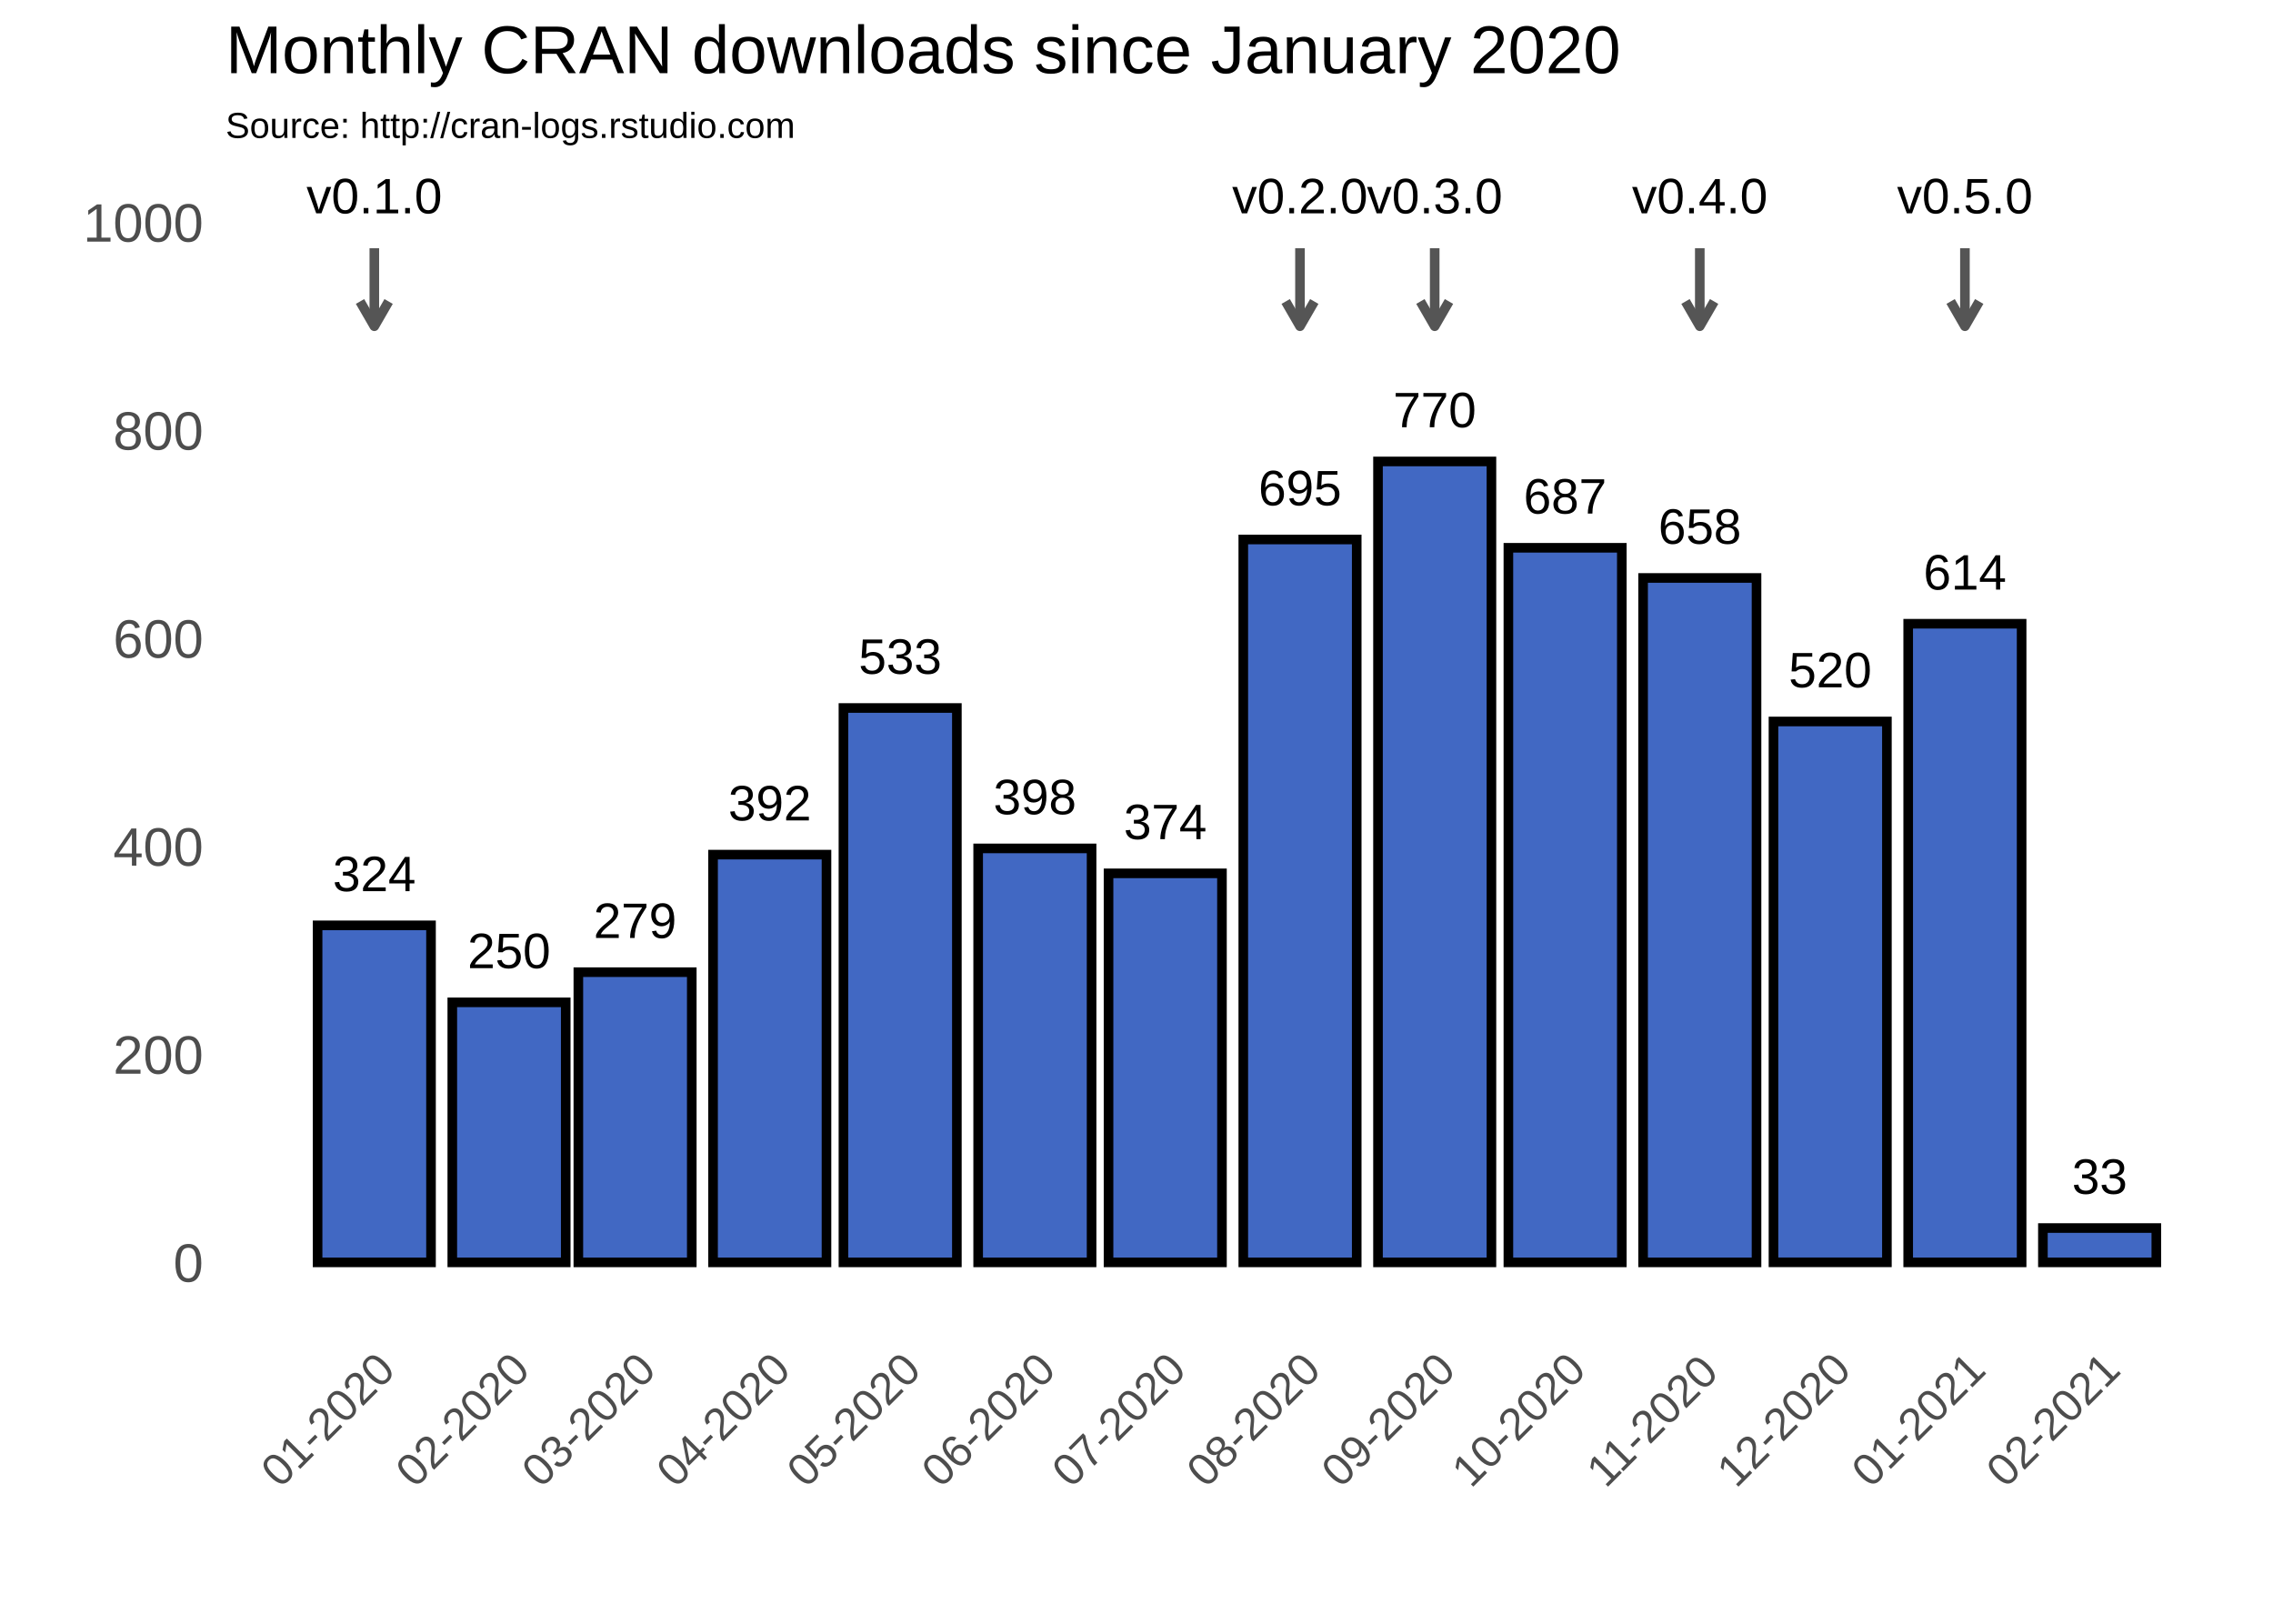
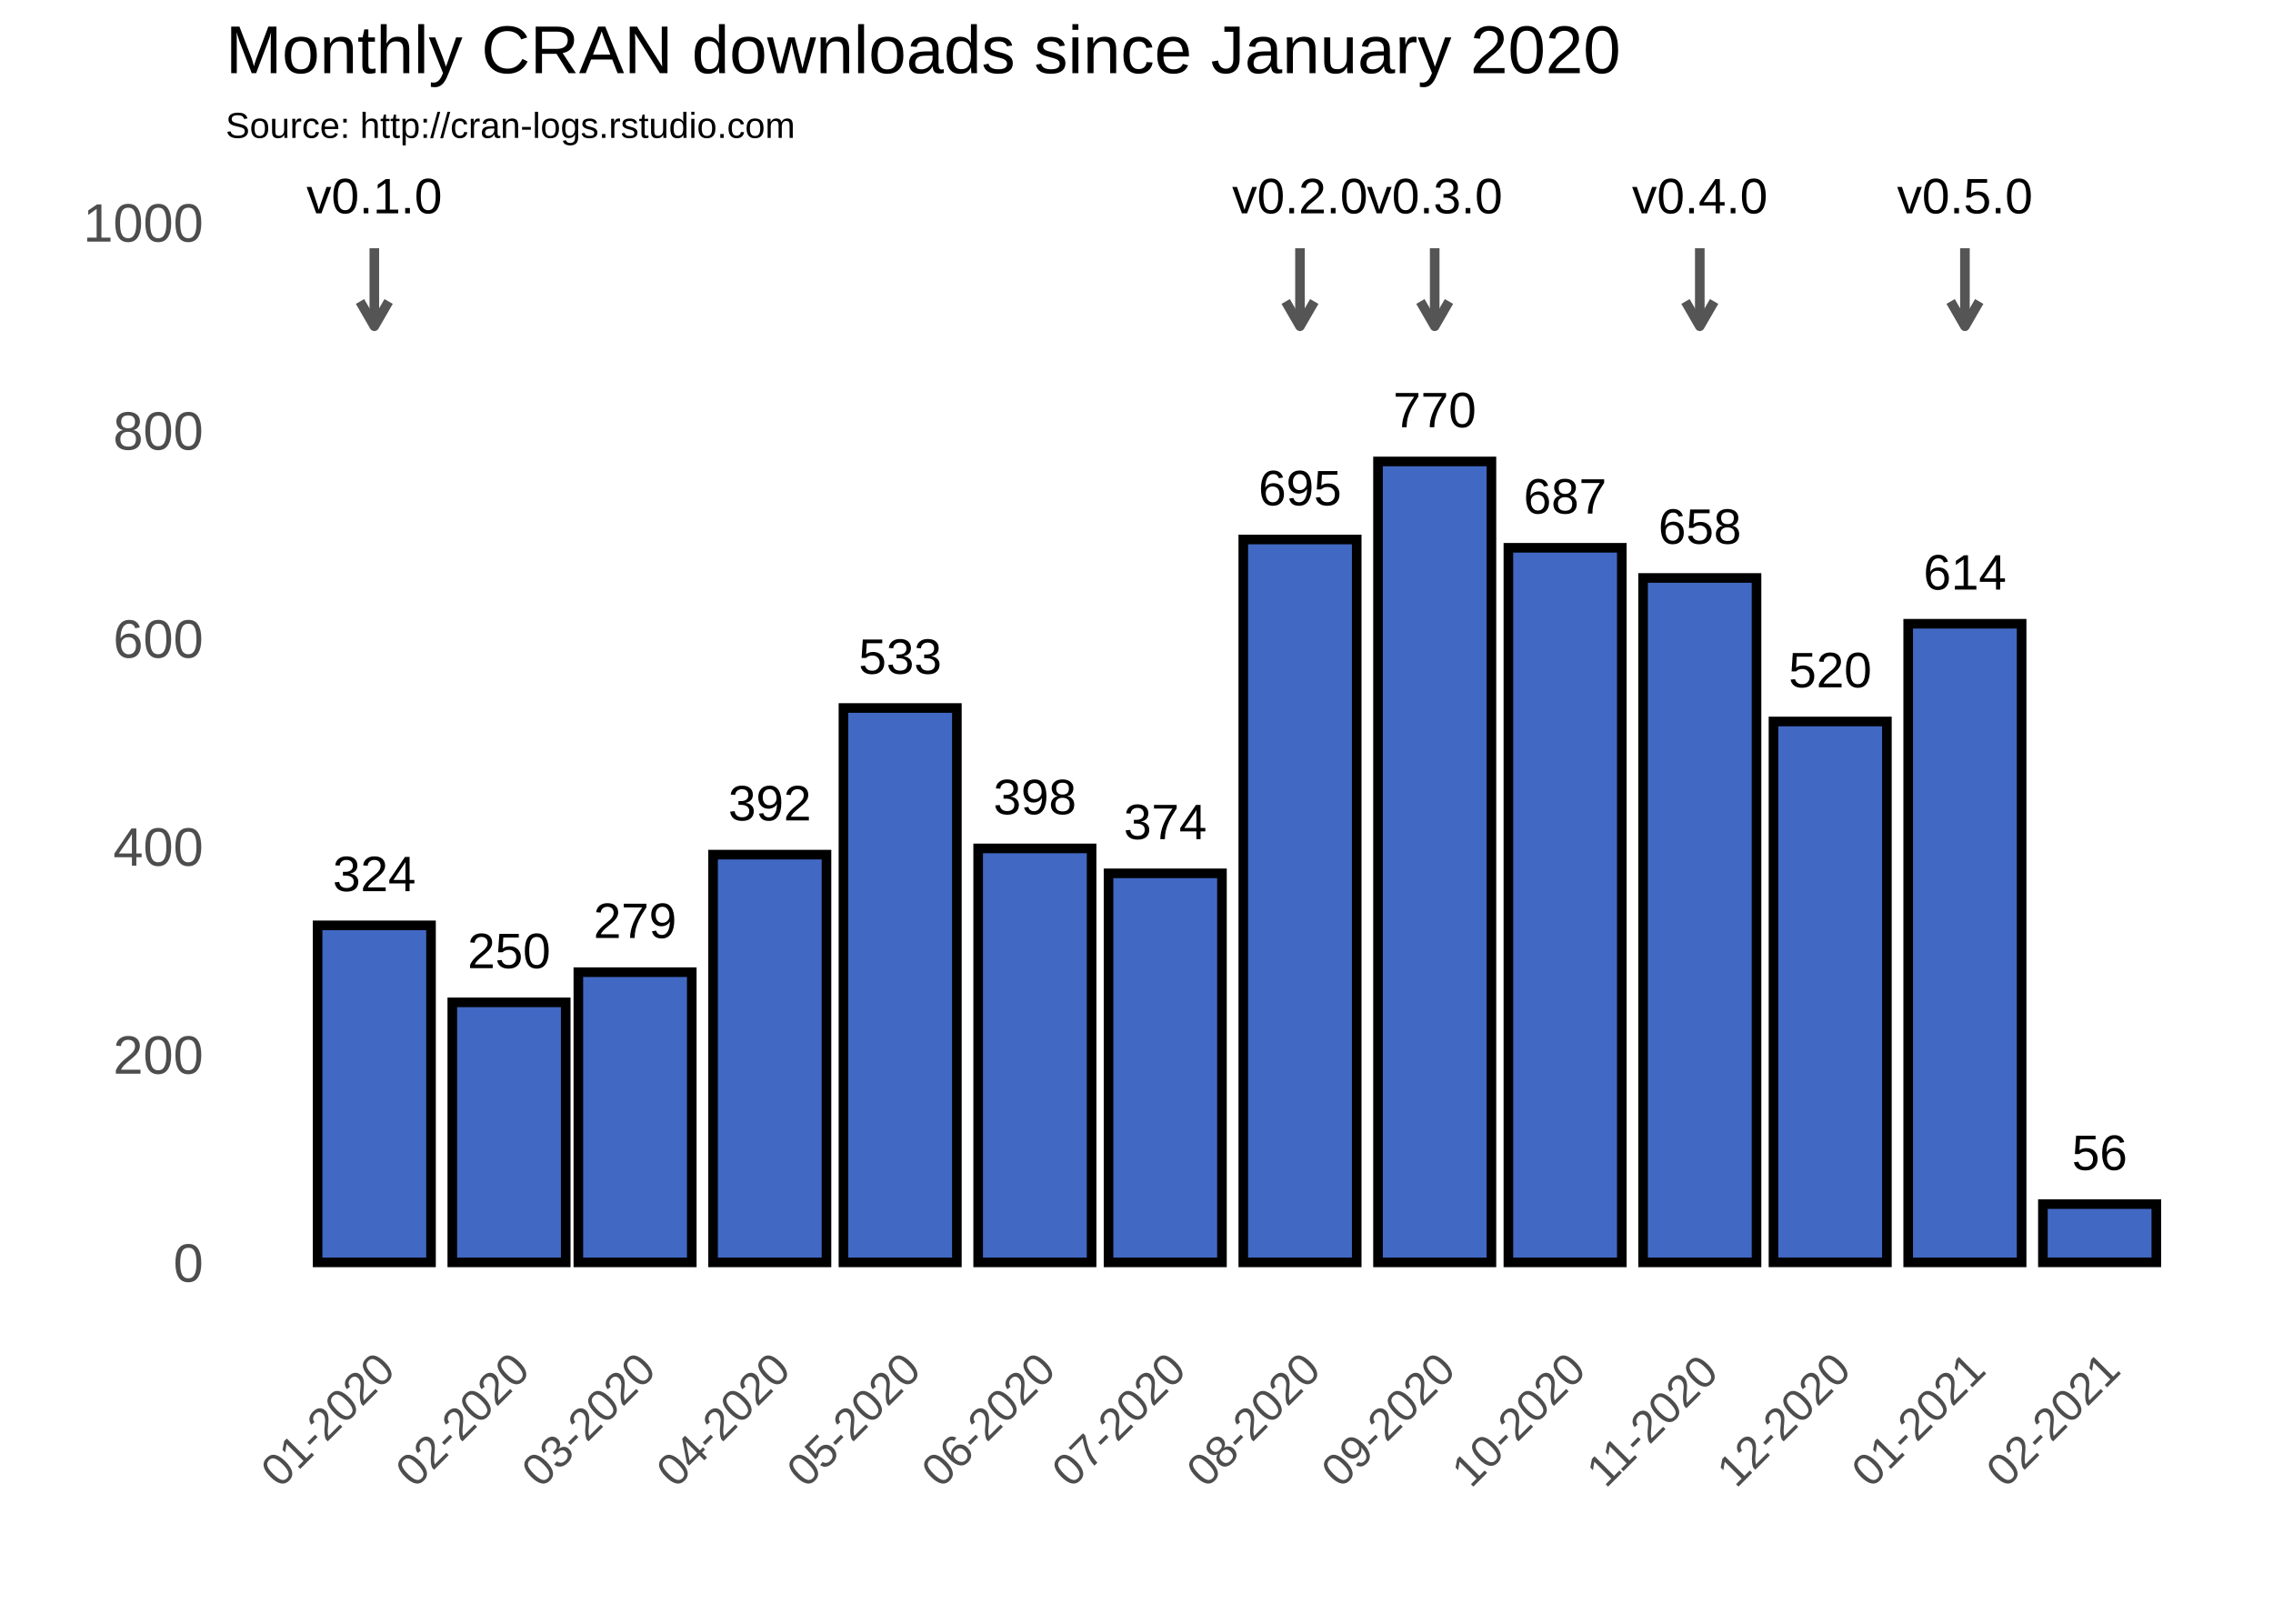
<svg xmlns="http://www.w3.org/2000/svg" viewBox="0 0 504.00 360.00">
  <defs>
    <style type="text/css">
    line, polyline, polygon, path, rect, circle {
      fill: none;
      stroke: #000000;
      stroke-linecap: round;
      stroke-linejoin: round;
      stroke-miterlimit: 10.00;
    }
  </style>
  </defs>
  <rect width="100%" height="100%" style="stroke: none; fill: #FFFFFF;" />
  <rect x="0.00" y="0" width="504.00" height="360.00" style="stroke-width: 1.07; stroke: #FFFFFF; fill: #FFFFFF;" />
  <defs>
    <clipPath id="cpNTAuMDN8NDk4LjUyfDI5MS40MXwzNy43NA==">
      <rect x="50.03" y="37.74" width="448.49" height="253.67" />
    </clipPath>
  </defs>
  <polyline points="50.03,256.82 498.52,256.82 " style="stroke-width: 0.53; stroke: #FFFFFF; stroke-linecap: butt;" clip-path="url(#cpNTAuMDN8NDk4LjUyfDI5MS40MXwzNy43NA==)" />
  <polyline points="50.03,210.70 498.52,210.70 " style="stroke-width: 0.53; stroke: #FFFFFF; stroke-linecap: butt;" clip-path="url(#cpNTAuMDN8NDk4LjUyfDI5MS40MXwzNy43NA==)" />
  <polyline points="50.03,164.58 498.52,164.58 " style="stroke-width: 0.53; stroke: #FFFFFF; stroke-linecap: butt;" clip-path="url(#cpNTAuMDN8NDk4LjUyfDI5MS40MXwzNy43NA==)" />
  <polyline points="50.03,118.45 498.52,118.45 " style="stroke-width: 0.53; stroke: #FFFFFF; stroke-linecap: butt;" clip-path="url(#cpNTAuMDN8NDk4LjUyfDI5MS40MXwzNy43NA==)" />
  <polyline points="50.03,72.33 498.52,72.33 " style="stroke-width: 0.53; stroke: #FFFFFF; stroke-linecap: butt;" clip-path="url(#cpNTAuMDN8NDk4LjUyfDI5MS40MXwzNy43NA==)" />
  <polyline points="53.12,291.41 53.12,37.74 " style="stroke-width: 0.53; stroke: #FFFFFF; stroke-linecap: butt;" clip-path="url(#cpNTAuMDN8NDk4LjUyfDI5MS40MXwzNy43NA==)" />
  <polyline points="68.06,291.41 68.06,37.74 " style="stroke-width: 0.53; stroke: #FFFFFF; stroke-linecap: butt;" clip-path="url(#cpNTAuMDN8NDk4LjUyfDI5MS40MXwzNy43NA==)" />
  <polyline points="97.93,291.41 97.93,37.74 " style="stroke-width: 0.53; stroke: #FFFFFF; stroke-linecap: butt;" clip-path="url(#cpNTAuMDN8NDk4LjUyfDI5MS40MXwzNy43NA==)" />
  <polyline points="126.84,291.41 126.84,37.74 " style="stroke-width: 0.53; stroke: #FFFFFF; stroke-linecap: butt;" clip-path="url(#cpNTAuMDN8NDk4LjUyfDI5MS40MXwzNy43NA==)" />
  <polyline points="155.75,291.41 155.75,37.74 " style="stroke-width: 0.53; stroke: #FFFFFF; stroke-linecap: butt;" clip-path="url(#cpNTAuMDN8NDk4LjUyfDI5MS40MXwzNy43NA==)" />
  <polyline points="185.14,291.41 185.14,37.74 " style="stroke-width: 0.53; stroke: #FFFFFF; stroke-linecap: butt;" clip-path="url(#cpNTAuMDN8NDk4LjUyfDI5MS40MXwzNy43NA==)" />
  <polyline points="214.53,291.41 214.53,37.74 " style="stroke-width: 0.53; stroke: #FFFFFF; stroke-linecap: butt;" clip-path="url(#cpNTAuMDN8NDk4LjUyfDI5MS40MXwzNy43NA==)" />
  <polyline points="243.92,291.41 243.92,37.74 " style="stroke-width: 0.53; stroke: #FFFFFF; stroke-linecap: butt;" clip-path="url(#cpNTAuMDN8NDk4LjUyfDI5MS40MXwzNy43NA==)" />
  <polyline points="273.31,291.41 273.31,37.74 " style="stroke-width: 0.53; stroke: #FFFFFF; stroke-linecap: butt;" clip-path="url(#cpNTAuMDN8NDk4LjUyfDI5MS40MXwzNy43NA==)" />
  <polyline points="303.19,291.41 303.19,37.74 " style="stroke-width: 0.53; stroke: #FFFFFF; stroke-linecap: butt;" clip-path="url(#cpNTAuMDN8NDk4LjUyfDI5MS40MXwzNy43NA==)" />
  <polyline points="332.58,291.41 332.58,37.74 " style="stroke-width: 0.53; stroke: #FFFFFF; stroke-linecap: butt;" clip-path="url(#cpNTAuMDN8NDk4LjUyfDI5MS40MXwzNy43NA==)" />
  <polyline points="361.97,291.41 361.97,37.74 " style="stroke-width: 0.53; stroke: #FFFFFF; stroke-linecap: butt;" clip-path="url(#cpNTAuMDN8NDk4LjUyfDI5MS40MXwzNy43NA==)" />
  <polyline points="391.36,291.41 391.36,37.74 " style="stroke-width: 0.53; stroke: #FFFFFF; stroke-linecap: butt;" clip-path="url(#cpNTAuMDN8NDk4LjUyfDI5MS40MXwzNy43NA==)" />
  <polyline points="420.75,291.41 420.75,37.74 " style="stroke-width: 0.53; stroke: #FFFFFF; stroke-linecap: butt;" clip-path="url(#cpNTAuMDN8NDk4LjUyfDI5MS40MXwzNy43NA==)" />
  <polyline points="450.62,291.41 450.62,37.74 " style="stroke-width: 0.53; stroke: #FFFFFF; stroke-linecap: butt;" clip-path="url(#cpNTAuMDN8NDk4LjUyfDI5MS40MXwzNy43NA==)" />
  <polyline points="480.50,291.41 480.50,37.74 " style="stroke-width: 0.53; stroke: #FFFFFF; stroke-linecap: butt;" clip-path="url(#cpNTAuMDN8NDk4LjUyfDI5MS40MXwzNy43NA==)" />
  <polyline points="495.43,291.41 495.43,37.74 " style="stroke-width: 0.53; stroke: #FFFFFF; stroke-linecap: butt;" clip-path="url(#cpNTAuMDN8NDk4LjUyfDI5MS40MXwzNy43NA==)" />
  <polyline points="50.03,279.88 498.52,279.88 " style="stroke-width: 1.07; stroke: #FFFFFF; stroke-linecap: butt;" clip-path="url(#cpNTAuMDN8NDk4LjUyfDI5MS40MXwzNy43NA==)" />
  <polyline points="50.03,233.76 498.52,233.76 " style="stroke-width: 1.07; stroke: #FFFFFF; stroke-linecap: butt;" clip-path="url(#cpNTAuMDN8NDk4LjUyfDI5MS40MXwzNy43NA==)" />
  <polyline points="50.03,187.64 498.52,187.64 " style="stroke-width: 1.07; stroke: #FFFFFF; stroke-linecap: butt;" clip-path="url(#cpNTAuMDN8NDk4LjUyfDI5MS40MXwzNy43NA==)" />
  <polyline points="50.03,141.51 498.52,141.51 " style="stroke-width: 1.07; stroke: #FFFFFF; stroke-linecap: butt;" clip-path="url(#cpNTAuMDN8NDk4LjUyfDI5MS40MXwzNy43NA==)" />
  <polyline points="50.03,95.39 498.52,95.39 " style="stroke-width: 1.07; stroke: #FFFFFF; stroke-linecap: butt;" clip-path="url(#cpNTAuMDN8NDk4LjUyfDI5MS40MXwzNy43NA==)" />
  <polyline points="50.03,49.27 498.52,49.27 " style="stroke-width: 1.07; stroke: #FFFFFF; stroke-linecap: butt;" clip-path="url(#cpNTAuMDN8NDk4LjUyfDI5MS40MXwzNy43NA==)" />
  <polyline points="83.00,291.41 83.00,37.74 " style="stroke-width: 1.07; stroke: #FFFFFF; stroke-linecap: butt;" clip-path="url(#cpNTAuMDN8NDk4LjUyfDI5MS40MXwzNy43NA==)" />
  <polyline points="112.87,291.41 112.87,37.74 " style="stroke-width: 1.07; stroke: #FFFFFF; stroke-linecap: butt;" clip-path="url(#cpNTAuMDN8NDk4LjUyfDI5MS40MXwzNy43NA==)" />
  <polyline points="140.81,291.41 140.81,37.74 " style="stroke-width: 1.07; stroke: #FFFFFF; stroke-linecap: butt;" clip-path="url(#cpNTAuMDN8NDk4LjUyfDI5MS40MXwzNy43NA==)" />
  <polyline points="170.69,291.41 170.69,37.74 " style="stroke-width: 1.07; stroke: #FFFFFF; stroke-linecap: butt;" clip-path="url(#cpNTAuMDN8NDk4LjUyfDI5MS40MXwzNy43NA==)" />
  <polyline points="199.60,291.41 199.60,37.74 " style="stroke-width: 1.07; stroke: #FFFFFF; stroke-linecap: butt;" clip-path="url(#cpNTAuMDN8NDk4LjUyfDI5MS40MXwzNy43NA==)" />
  <polyline points="229.47,291.41 229.47,37.74 " style="stroke-width: 1.07; stroke: #FFFFFF; stroke-linecap: butt;" clip-path="url(#cpNTAuMDN8NDk4LjUyfDI5MS40MXwzNy43NA==)" />
  <polyline points="258.38,291.41 258.38,37.74 " style="stroke-width: 1.07; stroke: #FFFFFF; stroke-linecap: butt;" clip-path="url(#cpNTAuMDN8NDk4LjUyfDI5MS40MXwzNy43NA==)" />
  <polyline points="288.25,291.41 288.25,37.74 " style="stroke-width: 1.07; stroke: #FFFFFF; stroke-linecap: butt;" clip-path="url(#cpNTAuMDN8NDk4LjUyfDI5MS40MXwzNy43NA==)" />
  <polyline points="318.12,291.41 318.12,37.74 " style="stroke-width: 1.07; stroke: #FFFFFF; stroke-linecap: butt;" clip-path="url(#cpNTAuMDN8NDk4LjUyfDI5MS40MXwzNy43NA==)" />
  <polyline points="347.03,291.41 347.03,37.74 " style="stroke-width: 1.07; stroke: #FFFFFF; stroke-linecap: butt;" clip-path="url(#cpNTAuMDN8NDk4LjUyfDI5MS40MXwzNy43NA==)" />
  <polyline points="376.90,291.41 376.90,37.74 " style="stroke-width: 1.07; stroke: #FFFFFF; stroke-linecap: butt;" clip-path="url(#cpNTAuMDN8NDk4LjUyfDI5MS40MXwzNy43NA==)" />
  <polyline points="405.81,291.41 405.81,37.74 " style="stroke-width: 1.07; stroke: #FFFFFF; stroke-linecap: butt;" clip-path="url(#cpNTAuMDN8NDk4LjUyfDI5MS40MXwzNy43NA==)" />
  <polyline points="435.69,291.41 435.69,37.74 " style="stroke-width: 1.07; stroke: #FFFFFF; stroke-linecap: butt;" clip-path="url(#cpNTAuMDN8NDk4LjUyfDI5MS40MXwzNy43NA==)" />
  <polyline points="465.56,291.41 465.56,37.74 " style="stroke-width: 1.07; stroke: #FFFFFF; stroke-linecap: butt;" clip-path="url(#cpNTAuMDN8NDk4LjUyfDI5MS40MXwzNy43NA==)" />
  <rect x="70.42" y="205.16" width="25.15" height="74.72" style="stroke-width: 2.13; stroke-linecap: square; stroke-linejoin: miter; fill: #4168C3;" clip-path="url(#cpNTAuMDN8NDk4LjUyfDI5MS40MXwzNy43NA==)" />
  <rect x="100.29" y="222.23" width="25.15" height="57.65" style="stroke-width: 2.13; stroke-linecap: square; stroke-linejoin: miter; fill: #4168C3;" clip-path="url(#cpNTAuMDN8NDk4LjUyfDI5MS40MXwzNy43NA==)" />
  <rect x="128.24" y="215.54" width="25.15" height="64.34" style="stroke-width: 2.13; stroke-linecap: square; stroke-linejoin: miter; fill: #4168C3;" clip-path="url(#cpNTAuMDN8NDk4LjUyfDI5MS40MXwzNy43NA==)" />
  <rect x="158.11" y="189.48" width="25.15" height="90.40" style="stroke-width: 2.13; stroke-linecap: square; stroke-linejoin: miter; fill: #4168C3;" clip-path="url(#cpNTAuMDN8NDk4LjUyfDI5MS40MXwzNy43NA==)" />
  <rect x="187.02" y="156.97" width="25.15" height="122.91" style="stroke-width: 2.13; stroke-linecap: square; stroke-linejoin: miter; fill: #4168C3;" clip-path="url(#cpNTAuMDN8NDk4LjUyfDI5MS40MXwzNy43NA==)" />
  <rect x="216.89" y="188.10" width="25.15" height="91.78" style="stroke-width: 2.13; stroke-linecap: square; stroke-linejoin: miter; fill: #4168C3;" clip-path="url(#cpNTAuMDN8NDk4LjUyfDI5MS40MXwzNy43NA==)" />
  <rect x="245.80" y="193.63" width="25.15" height="86.25" style="stroke-width: 2.13; stroke-linecap: square; stroke-linejoin: miter; fill: #4168C3;" clip-path="url(#cpNTAuMDN8NDk4LjUyfDI5MS40MXwzNy43NA==)" />
  <rect x="275.68" y="119.61" width="25.15" height="160.27" style="stroke-width: 2.13; stroke-linecap: square; stroke-linejoin: miter; fill: #4168C3;" clip-path="url(#cpNTAuMDN8NDk4LjUyfDI5MS40MXwzNy43NA==)" />
  <rect x="305.55" y="102.31" width="25.15" height="177.57" style="stroke-width: 2.13; stroke-linecap: square; stroke-linejoin: miter; fill: #4168C3;" clip-path="url(#cpNTAuMDN8NDk4LjUyfDI5MS40MXwzNy43NA==)" />
  <rect x="334.46" y="121.45" width="25.15" height="158.43" style="stroke-width: 2.13; stroke-linecap: square; stroke-linejoin: miter; fill: #4168C3;" clip-path="url(#cpNTAuMDN8NDk4LjUyfDI5MS40MXwzNy43NA==)" />
  <rect x="364.33" y="128.14" width="25.15" height="151.74" style="stroke-width: 2.13; stroke-linecap: square; stroke-linejoin: miter; fill: #4168C3;" clip-path="url(#cpNTAuMDN8NDk4LjUyfDI5MS40MXwzNy43NA==)" />
  <rect x="393.24" y="159.96" width="25.15" height="119.91" style="stroke-width: 2.13; stroke-linecap: square; stroke-linejoin: miter; fill: #4168C3;" clip-path="url(#cpNTAuMDN8NDk4LjUyfDI5MS40MXwzNy43NA==)" />
  <rect x="423.11" y="138.29" width="25.15" height="141.59" style="stroke-width: 2.13; stroke-linecap: square; stroke-linejoin: miter; fill: #4168C3;" clip-path="url(#cpNTAuMDN8NDk4LjUyfDI5MS40MXwzNy43NA==)" />
-   <rect x="452.98" y="272.27" width="25.15" height="7.61" style="stroke-width: 2.13; stroke-linecap: square; stroke-linejoin: miter; fill: #4168C3;" clip-path="url(#cpNTAuMDN8NDk4LjUyfDI5MS40MXwzNy43NA==)" />
+   <rect x="452.98" y="266.96" width="25.15" height="12.91" style="stroke-width: 2.13; stroke-linecap: square; stroke-linejoin: miter; fill: #4168C3;" clip-path="url(#cpNTAuMDN8NDk4LjUyfDI5MS40MXwzNy43NA==)" />
  <g clip-path="url(#cpNTAuMDN8NDk4LjUyfDI5MS40MXwzNy43NA==)">
    <text x="73.79" y="197.58" style="font-size: 11.04px; font-family: Arial;" textLength="18.42px" lengthAdjust="spacingAndGlyphs">324</text>
  </g>
  <g clip-path="url(#cpNTAuMDN8NDk4LjUyfDI5MS40MXwzNy43NA==)">
    <text x="103.66" y="214.65" style="font-size: 11.04px; font-family: Arial;" textLength="18.42px" lengthAdjust="spacingAndGlyphs">250</text>
  </g>
  <g clip-path="url(#cpNTAuMDN8NDk4LjUyfDI5MS40MXwzNy43NA==)">
    <text x="131.60" y="207.96" style="font-size: 11.04px; font-family: Arial;" textLength="18.42px" lengthAdjust="spacingAndGlyphs">279</text>
  </g>
  <g clip-path="url(#cpNTAuMDN8NDk4LjUyfDI5MS40MXwzNy43NA==)">
    <text x="161.48" y="181.90" style="font-size: 11.04px; font-family: Arial;" textLength="18.42px" lengthAdjust="spacingAndGlyphs">392</text>
  </g>
  <g clip-path="url(#cpNTAuMDN8NDk4LjUyfDI5MS40MXwzNy43NA==)">
    <text x="190.39" y="149.39" style="font-size: 11.04px; font-family: Arial;" textLength="18.42px" lengthAdjust="spacingAndGlyphs">533</text>
  </g>
  <g clip-path="url(#cpNTAuMDN8NDk4LjUyfDI5MS40MXwzNy43NA==)">
    <text x="220.26" y="180.52" style="font-size: 11.04px; font-family: Arial;" textLength="18.42px" lengthAdjust="spacingAndGlyphs">398</text>
  </g>
  <g clip-path="url(#cpNTAuMDN8NDk4LjUyfDI5MS40MXwzNy43NA==)">
    <text x="249.17" y="186.05" style="font-size: 11.04px; font-family: Arial;" textLength="18.42px" lengthAdjust="spacingAndGlyphs">374</text>
  </g>
  <g clip-path="url(#cpNTAuMDN8NDk4LjUyfDI5MS40MXwzNy43NA==)">
    <text x="279.04" y="112.03" style="font-size: 11.04px; font-family: Arial;" textLength="18.42px" lengthAdjust="spacingAndGlyphs">695</text>
  </g>
  <g clip-path="url(#cpNTAuMDN8NDk4LjUyfDI5MS40MXwzNy43NA==)">
    <text x="308.91" y="94.73" style="font-size: 11.04px; font-family: Arial;" textLength="18.42px" lengthAdjust="spacingAndGlyphs">770</text>
  </g>
  <g clip-path="url(#cpNTAuMDN8NDk4LjUyfDI5MS40MXwzNy43NA==)">
    <text x="337.82" y="113.87" style="font-size: 11.04px; font-family: Arial;" textLength="18.42px" lengthAdjust="spacingAndGlyphs">687</text>
  </g>
  <g clip-path="url(#cpNTAuMDN8NDk4LjUyfDI5MS40MXwzNy43NA==)">
    <text x="367.70" y="120.56" style="font-size: 11.04px; font-family: Arial;" textLength="18.42px" lengthAdjust="spacingAndGlyphs">658</text>
  </g>
  <g clip-path="url(#cpNTAuMDN8NDk4LjUyfDI5MS40MXwzNy43NA==)">
    <text x="396.60" y="152.38" style="font-size: 11.04px; font-family: Arial;" textLength="18.42px" lengthAdjust="spacingAndGlyphs">520</text>
  </g>
  <g clip-path="url(#cpNTAuMDN8NDk4LjUyfDI5MS40MXwzNy43NA==)">
    <text x="426.48" y="130.71" style="font-size: 11.04px; font-family: Arial;" textLength="18.42px" lengthAdjust="spacingAndGlyphs">614</text>
  </g>
  <g clip-path="url(#cpNTAuMDN8NDk4LjUyfDI5MS40MXwzNy43NA==)">
-     <text x="459.42" y="264.69" style="font-size: 11.04px; font-family: Arial;" textLength="12.28px" lengthAdjust="spacingAndGlyphs">33</text>
+     <text x="459.42" y="259.39" style="font-size: 11.04px; font-family: Arial;" textLength="12.28px" lengthAdjust="spacingAndGlyphs">56</text>
  </g>
  <line x1="83.00" y1="55.04" x2="83.00" y2="72.33" style="stroke-width: 2.13; stroke: #555555; stroke-linecap: butt;" clip-path="url(#cpNTAuMDN8NDk4LjUyfDI5MS40MXwzNy43NA==)" />
  <polyline points="79.83,66.84 83.00,72.33 86.17,66.84 " style="stroke-width: 2.13; stroke: #555555; stroke-linecap: butt;" clip-path="url(#cpNTAuMDN8NDk4LjUyfDI5MS40MXwzNy43NA==)" />
  <line x1="288.25" y1="55.04" x2="288.25" y2="72.33" style="stroke-width: 2.13; stroke: #555555; stroke-linecap: butt;" clip-path="url(#cpNTAuMDN8NDk4LjUyfDI5MS40MXwzNy43NA==)" />
  <polyline points="285.08,66.84 288.25,72.33 291.42,66.84 " style="stroke-width: 2.13; stroke: #555555; stroke-linecap: butt;" clip-path="url(#cpNTAuMDN8NDk4LjUyfDI5MS40MXwzNy43NA==)" />
  <line x1="318.12" y1="55.04" x2="318.12" y2="72.33" style="stroke-width: 2.13; stroke: #555555; stroke-linecap: butt;" clip-path="url(#cpNTAuMDN8NDk4LjUyfDI5MS40MXwzNy43NA==)" />
  <polyline points="314.95,66.84 318.12,72.33 321.29,66.84 " style="stroke-width: 2.13; stroke: #555555; stroke-linecap: butt;" clip-path="url(#cpNTAuMDN8NDk4LjUyfDI5MS40MXwzNy43NA==)" />
  <line x1="376.90" y1="55.04" x2="376.90" y2="72.33" style="stroke-width: 2.13; stroke: #555555; stroke-linecap: butt;" clip-path="url(#cpNTAuMDN8NDk4LjUyfDI5MS40MXwzNy43NA==)" />
  <polyline points="373.73,66.84 376.90,72.33 380.08,66.84 " style="stroke-width: 2.13; stroke: #555555; stroke-linecap: butt;" clip-path="url(#cpNTAuMDN8NDk4LjUyfDI5MS40MXwzNy43NA==)" />
  <line x1="435.69" y1="55.04" x2="435.69" y2="72.33" style="stroke-width: 2.13; stroke: #555555; stroke-linecap: butt;" clip-path="url(#cpNTAuMDN8NDk4LjUyfDI5MS40MXwzNy43NA==)" />
  <polyline points="432.52,66.84 435.69,72.33 438.86,66.84 " style="stroke-width: 2.13; stroke: #555555; stroke-linecap: butt;" clip-path="url(#cpNTAuMDN8NDk4LjUyfDI5MS40MXwzNy43NA==)" />
  <g clip-path="url(#cpNTAuMDN8NDk4LjUyfDI5MS40MXwzNy43NA==)">
    <text x="67.96" y="47.30" style="font-size: 11.04px; font-family: Arial;" textLength="30.07px" lengthAdjust="spacingAndGlyphs">v0.1.0</text>
  </g>
  <g clip-path="url(#cpNTAuMDN8NDk4LjUyfDI5MS40MXwzNy43NA==)">
    <text x="273.21" y="47.30" style="font-size: 11.04px; font-family: Arial;" textLength="30.07px" lengthAdjust="spacingAndGlyphs">v0.2.0</text>
  </g>
  <g clip-path="url(#cpNTAuMDN8NDk4LjUyfDI5MS40MXwzNy43NA==)">
    <text x="303.09" y="47.30" style="font-size: 11.04px; font-family: Arial;" textLength="30.07px" lengthAdjust="spacingAndGlyphs">v0.3.0</text>
  </g>
  <g clip-path="url(#cpNTAuMDN8NDk4LjUyfDI5MS40MXwzNy43NA==)">
    <text x="361.87" y="47.30" style="font-size: 11.04px; font-family: Arial;" textLength="30.07px" lengthAdjust="spacingAndGlyphs">v0.4.0</text>
  </g>
  <g clip-path="url(#cpNTAuMDN8NDk4LjUyfDI5MS40MXwzNy43NA==)">
    <text x="420.65" y="47.30" style="font-size: 11.04px; font-family: Arial;" textLength="30.07px" lengthAdjust="spacingAndGlyphs">v0.5.0</text>
  </g>
  <defs>
    <clipPath id="cpMC4wMHw1MDQuMDB8MzYwLjAwfDAuMDA=">
      <rect x="0.00" y="0.00" width="504.00" height="360.00" />
    </clipPath>
  </defs>
  <g clip-path="url(#cpMC4wMHw1MDQuMDB8MzYwLjAwfDAuMDA=)">
    <text x="38.43" y="284.17" style="font-size: 12.00px; fill: #4D4D4D; font-family: Arial;" textLength="6.67px" lengthAdjust="spacingAndGlyphs">0</text>
  </g>
  <g clip-path="url(#cpMC4wMHw1MDQuMDB8MzYwLjAwfDAuMDA=)">
    <text x="25.08" y="238.05" style="font-size: 12.00px; fill: #4D4D4D; font-family: Arial;" textLength="20.02px" lengthAdjust="spacingAndGlyphs">200</text>
  </g>
  <g clip-path="url(#cpMC4wMHw1MDQuMDB8MzYwLjAwfDAuMDA=)">
    <text x="25.08" y="191.93" style="font-size: 12.00px; fill: #4D4D4D; font-family: Arial;" textLength="20.02px" lengthAdjust="spacingAndGlyphs">400</text>
  </g>
  <g clip-path="url(#cpMC4wMHw1MDQuMDB8MzYwLjAwfDAuMDA=)">
    <text x="25.08" y="145.81" style="font-size: 12.00px; fill: #4D4D4D; font-family: Arial;" textLength="20.02px" lengthAdjust="spacingAndGlyphs">600</text>
  </g>
  <g clip-path="url(#cpMC4wMHw1MDQuMDB8MzYwLjAwfDAuMDA=)">
    <text x="25.08" y="99.69" style="font-size: 12.00px; fill: #4D4D4D; font-family: Arial;" textLength="20.02px" lengthAdjust="spacingAndGlyphs">800</text>
  </g>
  <g clip-path="url(#cpMC4wMHw1MDQuMDB8MzYwLjAwfDAuMDA=)">
    <text x="18.41" y="53.57" style="font-size: 12.00px; fill: #4D4D4D; font-family: Arial;" textLength="26.70px" lengthAdjust="spacingAndGlyphs">1000</text>
  </g>
  <g clip-path="url(#cpMC4wMHw1MDQuMDB8MzYwLjAwfDAuMDA=)">
    <text transform="translate(62.11,330.14) rotate(-45)" style="font-size: 10.00px; fill: #4D4D4D; font-family: Arial;" textLength="36.70px" lengthAdjust="spacingAndGlyphs">01-2020</text>
  </g>
  <g clip-path="url(#cpMC4wMHw1MDQuMDB8MzYwLjAwfDAuMDA=)">
    <text transform="translate(91.98,330.14) rotate(-45)" style="font-size: 10.00px; fill: #4D4D4D; font-family: Arial;" textLength="36.70px" lengthAdjust="spacingAndGlyphs">02-2020</text>
  </g>
  <g clip-path="url(#cpMC4wMHw1MDQuMDB8MzYwLjAwfDAuMDA=)">
    <text transform="translate(119.93,330.14) rotate(-45)" style="font-size: 10.00px; fill: #4D4D4D; font-family: Arial;" textLength="36.70px" lengthAdjust="spacingAndGlyphs">03-2020</text>
  </g>
  <g clip-path="url(#cpMC4wMHw1MDQuMDB8MzYwLjAwfDAuMDA=)">
    <text transform="translate(149.80,330.14) rotate(-45)" style="font-size: 10.00px; fill: #4D4D4D; font-family: Arial;" textLength="36.70px" lengthAdjust="spacingAndGlyphs">04-2020</text>
  </g>
  <g clip-path="url(#cpMC4wMHw1MDQuMDB8MzYwLjAwfDAuMDA=)">
    <text transform="translate(178.71,330.14) rotate(-45)" style="font-size: 10.00px; fill: #4D4D4D; font-family: Arial;" textLength="36.70px" lengthAdjust="spacingAndGlyphs">05-2020</text>
  </g>
  <g clip-path="url(#cpMC4wMHw1MDQuMDB8MzYwLjAwfDAuMDA=)">
    <text transform="translate(208.58,330.14) rotate(-45)" style="font-size: 10.00px; fill: #4D4D4D; font-family: Arial;" textLength="36.70px" lengthAdjust="spacingAndGlyphs">06-2020</text>
  </g>
  <g clip-path="url(#cpMC4wMHw1MDQuMDB8MzYwLjAwfDAuMDA=)">
    <text transform="translate(237.49,330.14) rotate(-45)" style="font-size: 10.00px; fill: #4D4D4D; font-family: Arial;" textLength="36.70px" lengthAdjust="spacingAndGlyphs">07-2020</text>
  </g>
  <g clip-path="url(#cpMC4wMHw1MDQuMDB8MzYwLjAwfDAuMDA=)">
    <text transform="translate(267.36,330.14) rotate(-45)" style="font-size: 10.00px; fill: #4D4D4D; font-family: Arial;" textLength="36.70px" lengthAdjust="spacingAndGlyphs">08-2020</text>
  </g>
  <g clip-path="url(#cpMC4wMHw1MDQuMDB8MzYwLjAwfDAuMDA=)">
    <text transform="translate(297.23,330.14) rotate(-45)" style="font-size: 10.00px; fill: #4D4D4D; font-family: Arial;" textLength="36.70px" lengthAdjust="spacingAndGlyphs">09-2020</text>
  </g>
  <g clip-path="url(#cpMC4wMHw1MDQuMDB8MzYwLjAwfDAuMDA=)">
    <text transform="translate(326.14,330.14) rotate(-45)" style="font-size: 10.00px; fill: #4D4D4D; font-family: Arial;" textLength="36.70px" lengthAdjust="spacingAndGlyphs">10-2020</text>
  </g>
  <g clip-path="url(#cpMC4wMHw1MDQuMDB8MzYwLjAwfDAuMDA=)">
    <text transform="translate(356.02,330.14) rotate(-45)" style="font-size: 10.00px; fill: #4D4D4D; font-family: Arial;" textLength="36.70px" lengthAdjust="spacingAndGlyphs">11-2020</text>
  </g>
  <g clip-path="url(#cpMC4wMHw1MDQuMDB8MzYwLjAwfDAuMDA=)">
    <text transform="translate(384.93,330.14) rotate(-45)" style="font-size: 10.00px; fill: #4D4D4D; font-family: Arial;" textLength="36.70px" lengthAdjust="spacingAndGlyphs">12-2020</text>
  </g>
  <g clip-path="url(#cpMC4wMHw1MDQuMDB8MzYwLjAwfDAuMDA=)">
    <text transform="translate(414.80,330.14) rotate(-45)" style="font-size: 10.00px; fill: #4D4D4D; font-family: Arial;" textLength="36.70px" lengthAdjust="spacingAndGlyphs">01-2021</text>
  </g>
  <g clip-path="url(#cpMC4wMHw1MDQuMDB8MzYwLjAwfDAuMDA=)">
    <text transform="translate(444.67,330.14) rotate(-45)" style="font-size: 10.00px; fill: #4D4D4D; font-family: Arial;" textLength="36.70px" lengthAdjust="spacingAndGlyphs">02-2021</text>
  </g>
  <g clip-path="url(#cpMC4wMHw1MDQuMDB8MzYwLjAwfDAuMDA=)">
    <text x="50.03" y="30.58" style="font-size: 8.00px; font-family: Arial;" textLength="126.28px" lengthAdjust="spacingAndGlyphs">Source: http://cran-logs.rstudio.com</text>
  </g>
  <g clip-path="url(#cpMC4wMHw1MDQuMDB8MzYwLjAwfDAuMDA=)">
    <text x="50.03" y="16.22" style="font-size: 15.00px; font-family: Arial;" textLength="309.33px" lengthAdjust="spacingAndGlyphs">Monthly CRAN downloads since January 2020</text>
  </g>
</svg>
